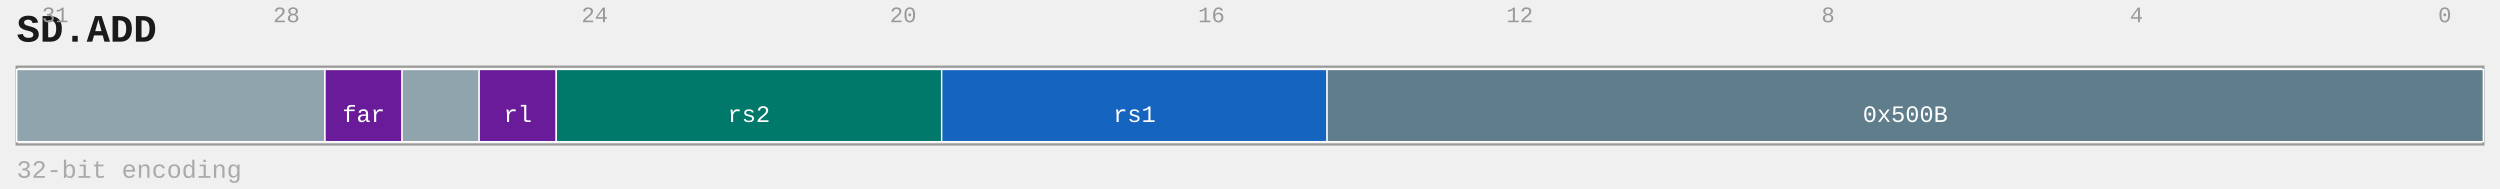
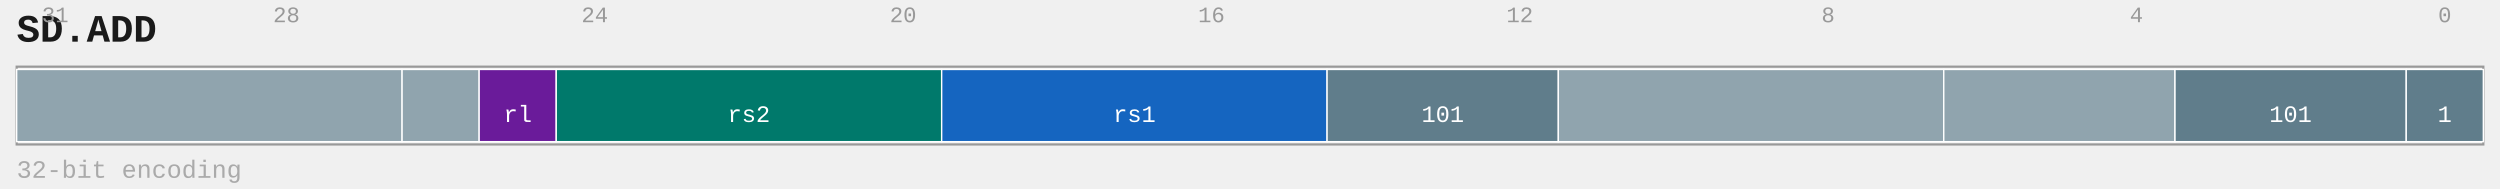
<svg xmlns="http://www.w3.org/2000/svg" viewBox="0 0 900 68" width="900" height="68">
  <defs>
    <style>
      text { font-family: 'Courier New', monospace; }
    </style>
  </defs>
  <text x="6" y="15" font-family="Helvetica Neue,Arial,sans-serif" font-weight="bold" font-size="14" fill="#1a1a1a">SD.ADD</text>
  <text x="19.88" y="8" text-anchor="middle" font-size="8" fill="#999999">31</text>
  <text x="103.12" y="8" text-anchor="middle" font-size="8" fill="#999999">28</text>
  <text x="214.12" y="8" text-anchor="middle" font-size="8" fill="#999999">24</text>
  <text x="325.12" y="8" text-anchor="middle" font-size="8" fill="#999999">20</text>
  <text x="436.12" y="8" text-anchor="middle" font-size="8" fill="#999999">16</text>
  <text x="547.12" y="8" text-anchor="middle" font-size="8" fill="#999999">12</text>
  <text x="658.12" y="8" text-anchor="middle" font-size="8" fill="#999999">8</text>
  <text x="769.12" y="8" text-anchor="middle" font-size="8" fill="#999999">4</text>
  <text x="880.12" y="8" text-anchor="middle" font-size="8" fill="#999999">0</text>
  <rect x="6" y="24" width="888.00" height="28" fill="none" stroke="#999999" stroke-width="0.8" />
-   <rect x="6.000" y="25" width="111.000" height="26" fill="#90A4AE" stroke="white" stroke-width="0.5" />
-   <rect x="117.000" y="25" width="27.750" height="26" fill="#6A1B9A" stroke="white" stroke-width="0.5" />
-   <text x="130.9" y="41.5" text-anchor="middle" dominant-baseline="middle" font-size="8.5" fill="white" pointer-events="none">far</text>
+   <rect x="6.000" y="25" width="138.750" height="26" fill="#90A4AE" stroke="white" stroke-width="0.5" />
  <rect x="144.750" y="25" width="27.750" height="26" fill="#90A4AE" stroke="white" stroke-width="0.5" />
  <rect x="172.500" y="25" width="27.750" height="26" fill="#6A1B9A" stroke="white" stroke-width="0.5" />
  <text x="186.4" y="41.5" text-anchor="middle" dominant-baseline="middle" font-size="8.5" fill="white" pointer-events="none">rl</text>
  <rect x="200.250" y="25" width="138.750" height="26" fill="#00796B" stroke="white" stroke-width="0.5" />
  <text x="269.6" y="41.5" text-anchor="middle" dominant-baseline="middle" font-size="8.5" fill="white" pointer-events="none">rs2</text>
  <rect x="339.000" y="25" width="138.750" height="26" fill="#1565C0" stroke="white" stroke-width="0.5" />
  <text x="408.4" y="41.5" text-anchor="middle" dominant-baseline="middle" font-size="8.5" fill="white" pointer-events="none">rs1</text>
-   <rect x="477.750" y="25" width="416.250" height="26" fill="#607D8B" stroke="white" stroke-width="0.5" />
-   <text x="685.9" y="41.5" text-anchor="middle" dominant-baseline="middle" font-size="8.5" fill="white" pointer-events="none">0x500B</text>
+   <rect x="477.750" y="25" width="83.250" height="26" fill="#607D8B" stroke="white" stroke-width="0.5" />
+   <text x="519.4" y="41.5" text-anchor="middle" dominant-baseline="middle" font-size="8.5" fill="white" pointer-events="none">101</text>
+   <rect x="561.000" y="25" width="138.750" height="26" fill="#90A4AE" stroke="white" stroke-width="0.5" />
+   <rect x="699.750" y="25" width="83.250" height="26" fill="#90A4AE" stroke="white" stroke-width="0.5" />
+   <rect x="783.000" y="25" width="83.250" height="26" fill="#607D8B" stroke="white" stroke-width="0.5" />
+   <text x="824.6" y="41.5" text-anchor="middle" dominant-baseline="middle" font-size="8.5" fill="white" pointer-events="none">101</text>
+   <rect x="866.250" y="25" width="27.750" height="26" fill="#607D8B" stroke="white" stroke-width="0.5" />
+   <text x="880.1" y="41.5" text-anchor="middle" dominant-baseline="middle" font-size="8.5" fill="white" pointer-events="none">1</text>
  <text x="6" y="64" font-size="9" fill="#aaaaaa" font-family="Helvetica Neue,Arial,sans-serif">32-bit encoding</text>
</svg>
